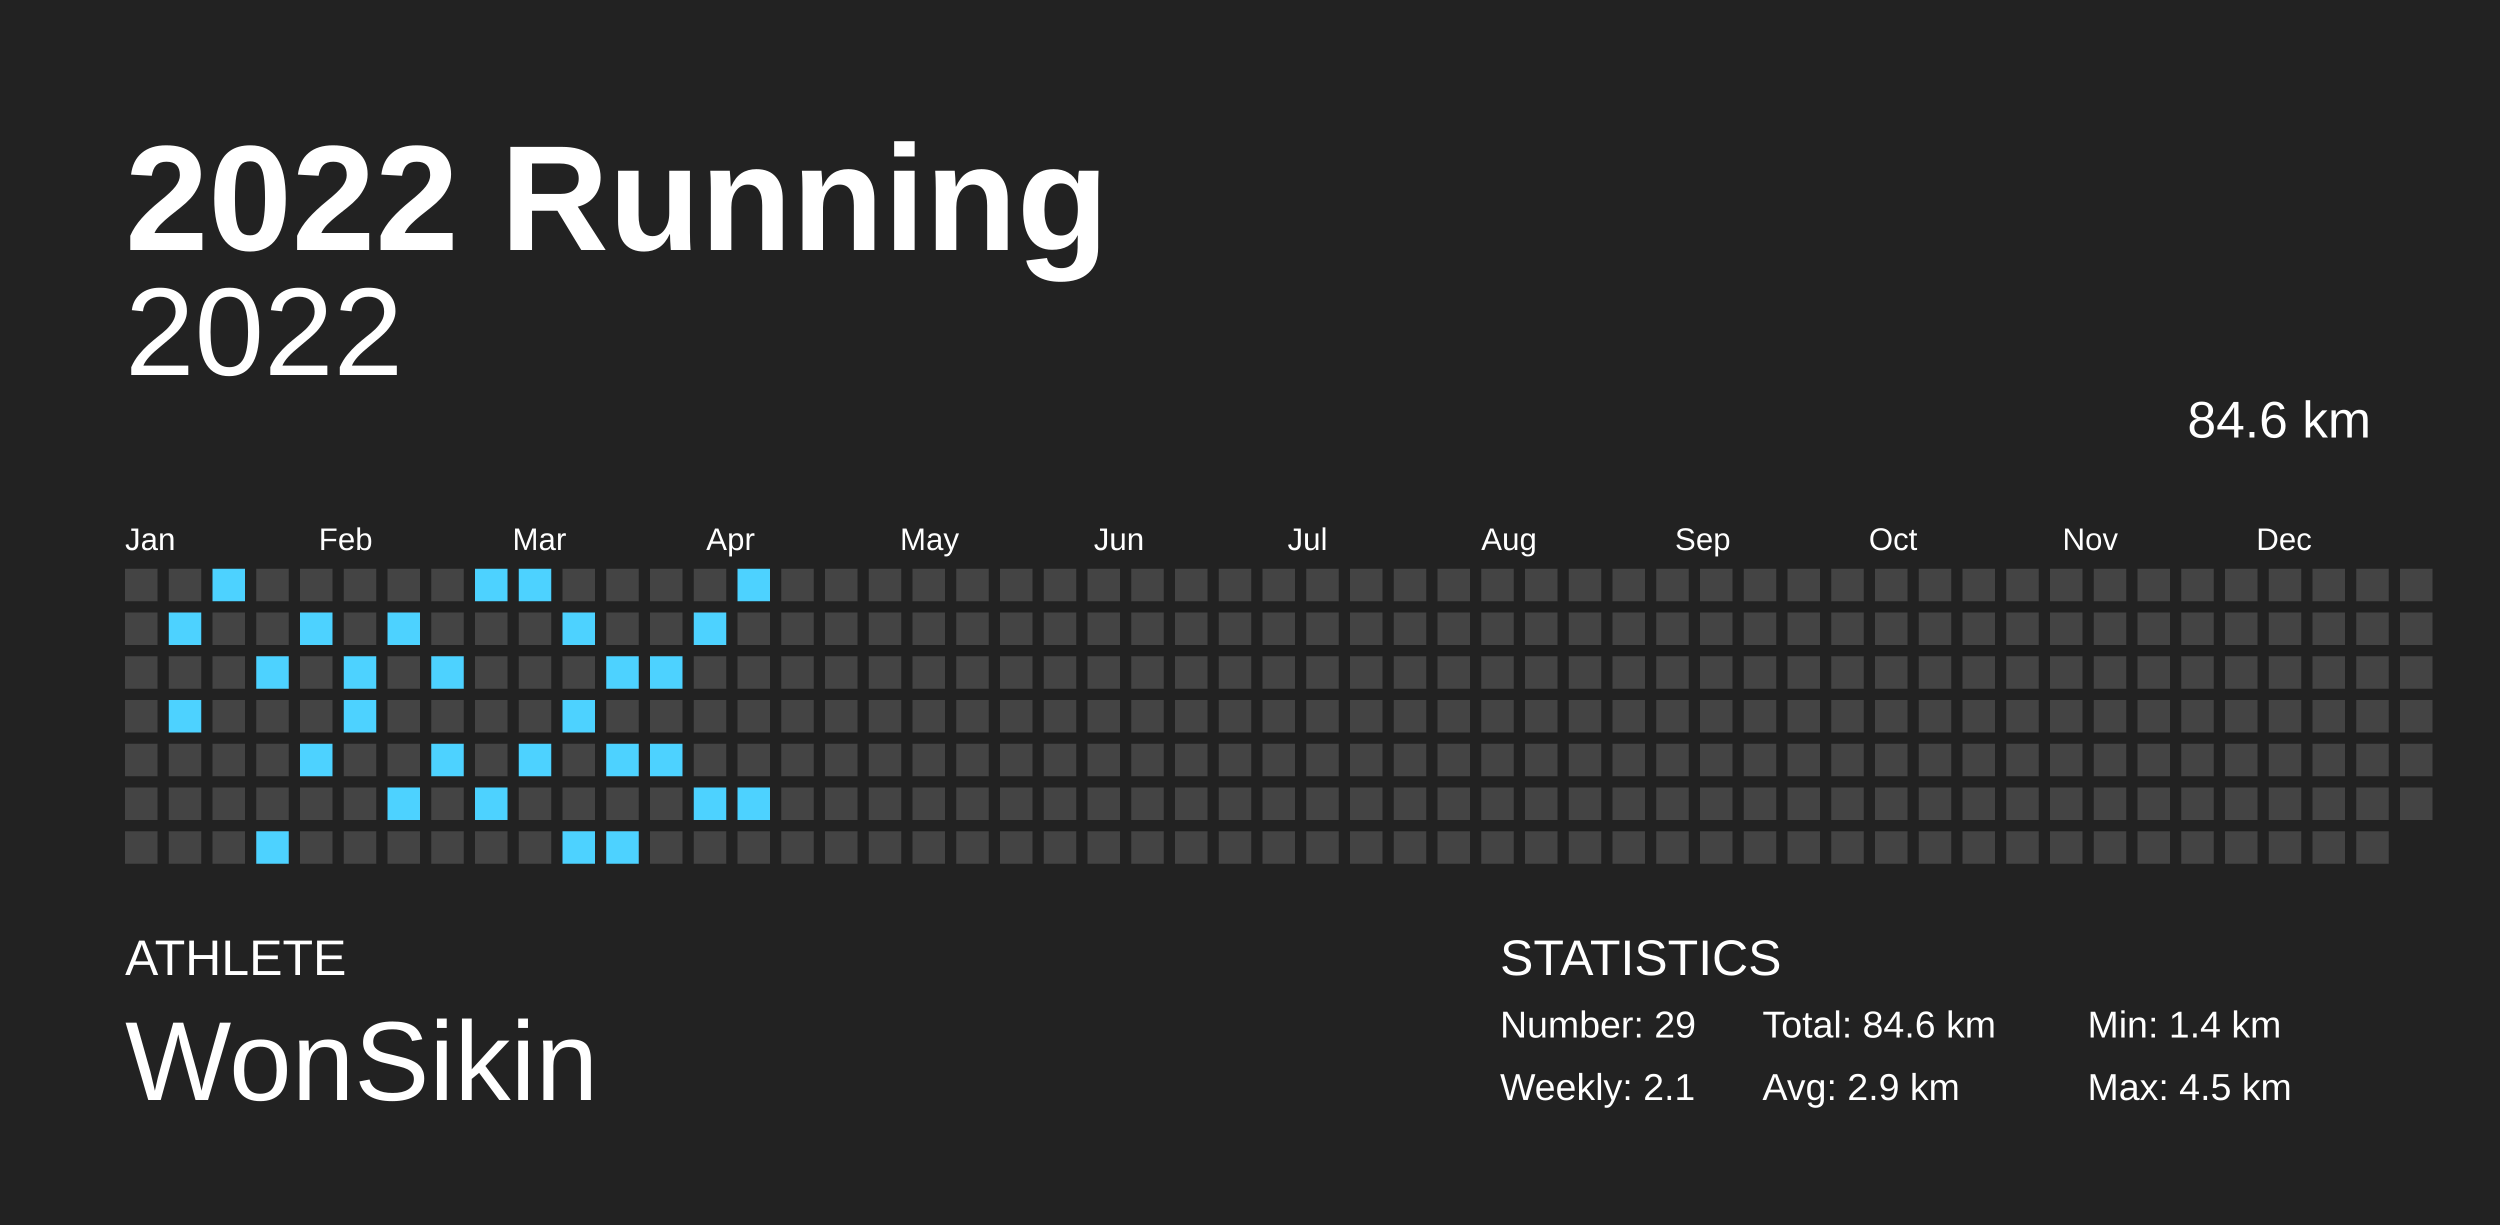
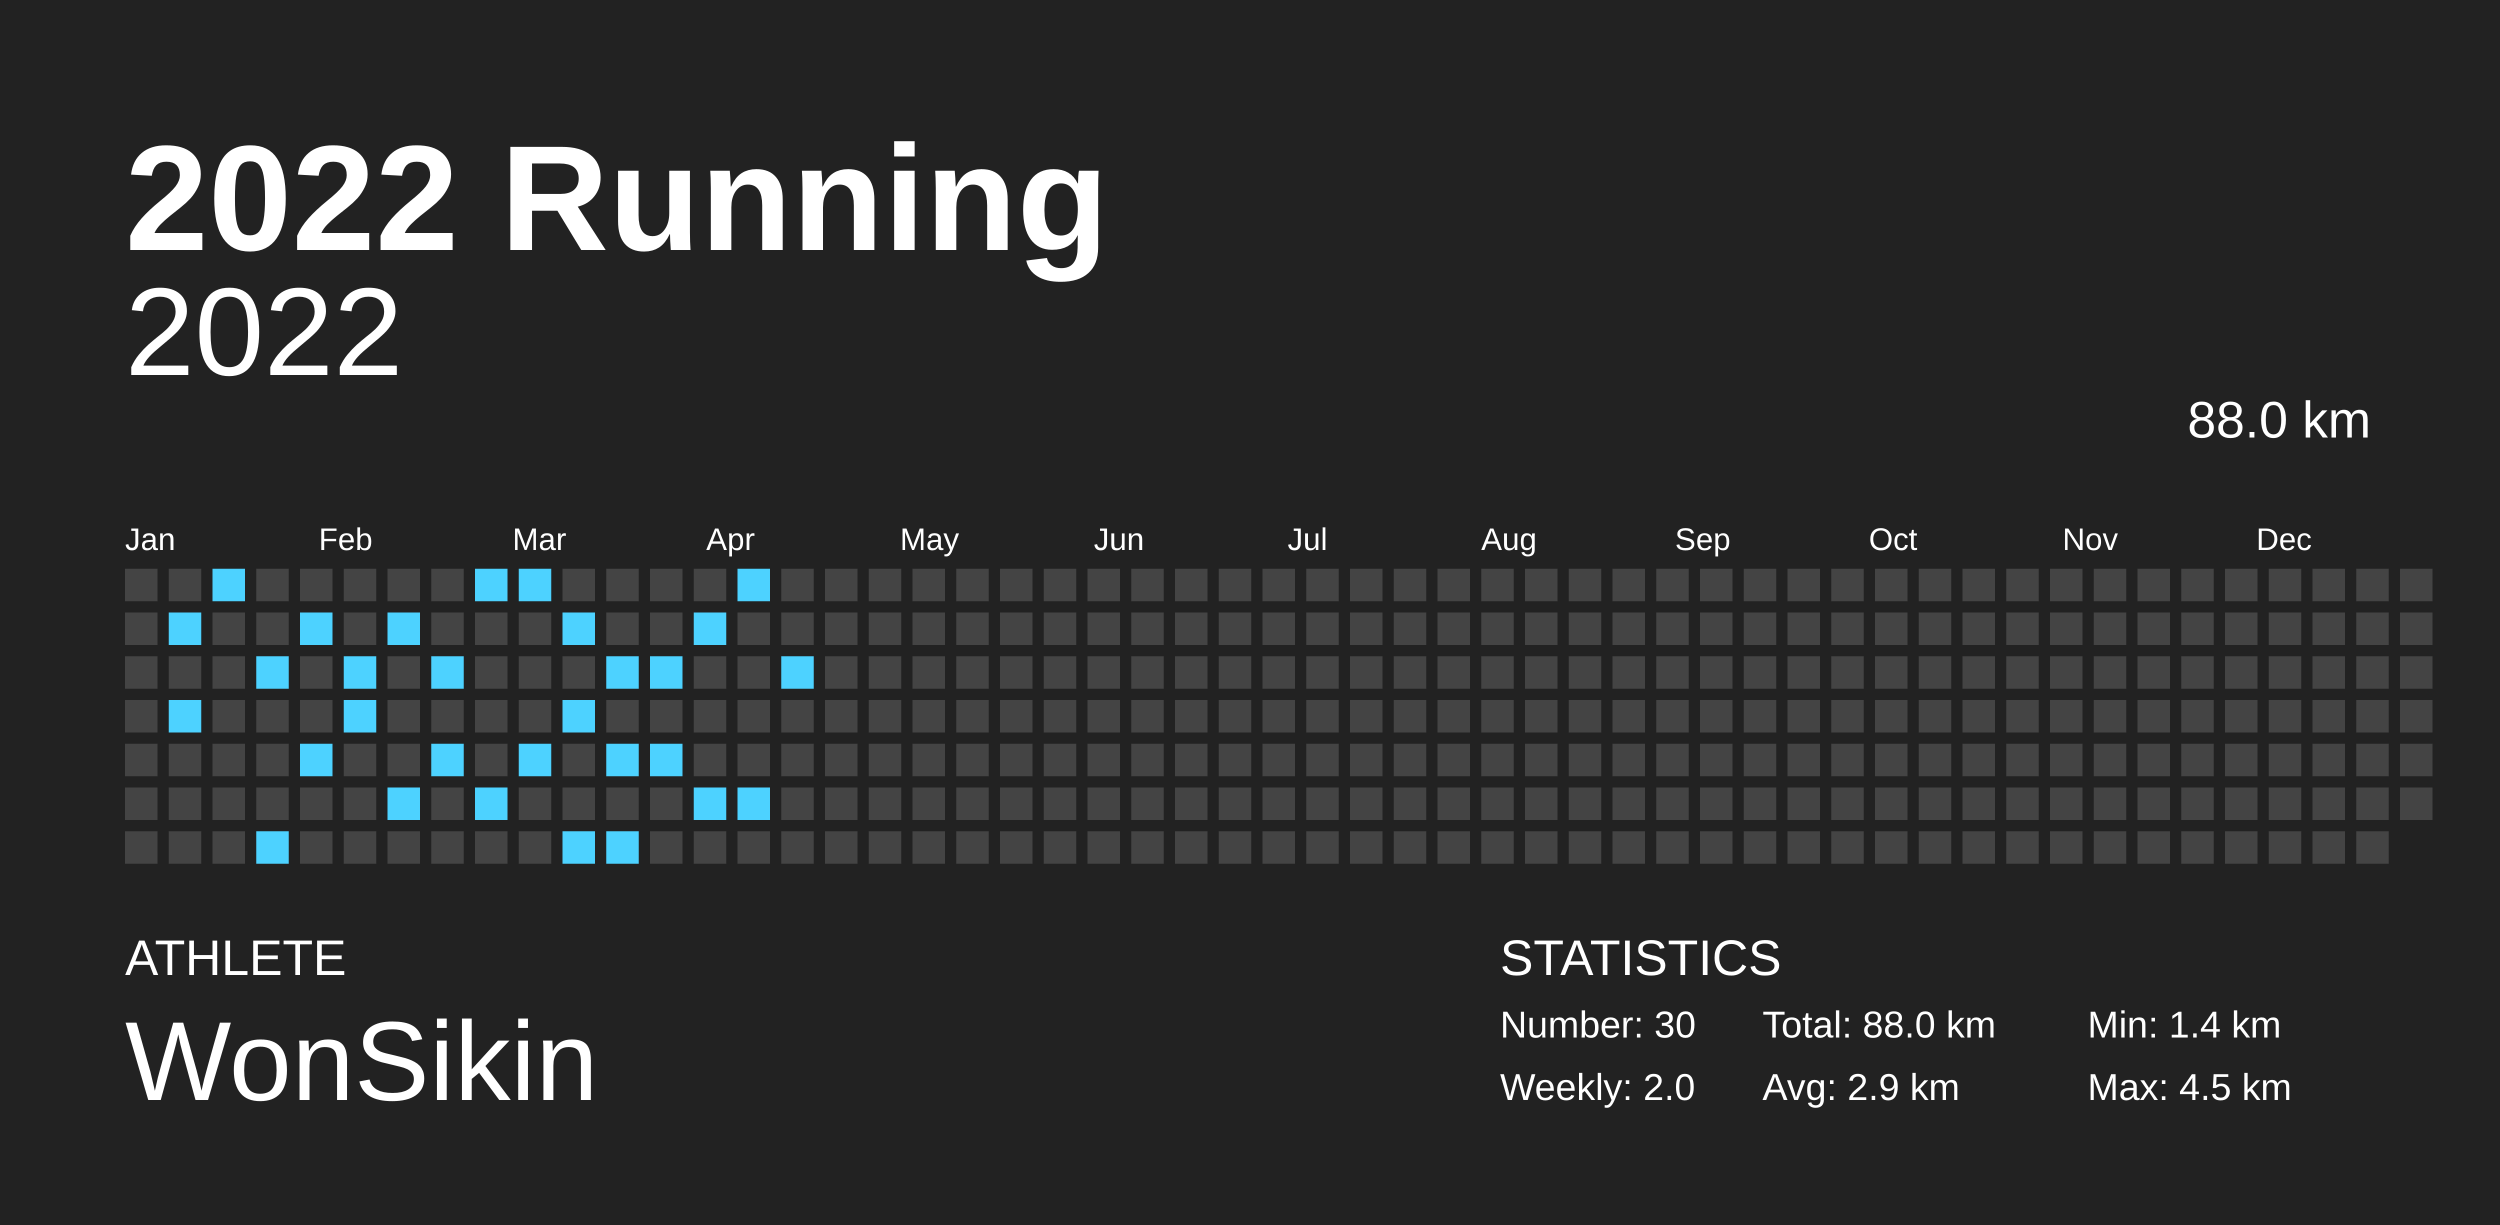
<svg xmlns="http://www.w3.org/2000/svg" baseProfile="full" height="98mm" version="1.1" viewBox="0,0,200,98" width="200mm">
  <defs />
  <rect fill="#222222" height="98" width="200" x="0" y="0" />
  <text fill="#FFFFFF" style="font-size:12px; font-family:Arial; font-weight:bold;" x="10" y="20">2022 Running</text>
  <text fill="#FFFFFF" style="font-size:4px; font-family:Arial" x="10" y="78">ATHLETE</text>
  <text fill="#FFFFFF" style="font-size:9px; font-family:Arial" x="10" y="88">WonSikin</text>
  <text fill="#FFFFFF" style="font-size:4px; font-family:Arial" x="120" y="78">STATISTICS</text>
-   <text fill="#FFFFFF" style="font-size:3px; font-family:Arial" x="120" y="83">Number: 29</text>
-   <text fill="#FFFFFF" style="font-size:3px; font-family:Arial" x="120" y="88">Weekly: 2.1</text>
-   <text fill="#FFFFFF" style="font-size:3px; font-family:Arial" x="141" y="83">Total: 84.6 km</text>
+   <text fill="#FFFFFF" style="font-size:3px; font-family:Arial" x="120" y="83">Number: 30</text>
+   <text fill="#FFFFFF" style="font-size:3px; font-family:Arial" x="120" y="88">Weekly: 2.0</text>
+   <text fill="#FFFFFF" style="font-size:3px; font-family:Arial" x="141" y="83">Total: 88.0 km</text>
  <text fill="#FFFFFF" style="font-size:3px; font-family:Arial" x="141" y="88">Avg: 2.9 km</text>
  <text fill="#FFFFFF" style="font-size:3px; font-family:Arial" x="167" y="83">Min: 1.4 km</text>
  <text fill="#FFFFFF" style="font-size:3px; font-family:Arial" x="167" y="88">Max: 4.5 km</text>
  <text alignment-baseline="hanging" fill="#FFFFFF" style="font-size:10.0px; font-family:Arial;" x="10" y="30">2022</text>
-   <text alignment-baseline="hanging" fill="#FFFFFF" style="font-size:4.125px; font-family:Arial;" x="175" y="35">84.6 km</text>
+   <text alignment-baseline="hanging" fill="#FFFFFF" style="font-size:4.125px; font-family:Arial;" x="175" y="35">88.0 km</text>
  <text fill="#FFFFFF" style="font-size:2.5px; font-family:Arial" x="10.0" y="44">Jan</text>
  <text fill="#FFFFFF" style="font-size:2.5px; font-family:Arial" x="25.5" y="44">Feb</text>
  <text fill="#FFFFFF" style="font-size:2.5px; font-family:Arial" x="41.0" y="44">Mar</text>
  <text fill="#FFFFFF" style="font-size:2.5px; font-family:Arial" x="56.5" y="44">Apr</text>
  <text fill="#FFFFFF" style="font-size:2.5px; font-family:Arial" x="72.0" y="44">May</text>
  <text fill="#FFFFFF" style="font-size:2.5px; font-family:Arial" x="87.5" y="44">Jun</text>
  <text fill="#FFFFFF" style="font-size:2.5px; font-family:Arial" x="103.0" y="44">Jul</text>
  <text fill="#FFFFFF" style="font-size:2.5px; font-family:Arial" x="118.5" y="44">Aug</text>
  <text fill="#FFFFFF" style="font-size:2.5px; font-family:Arial" x="134.0" y="44">Sep</text>
  <text fill="#FFFFFF" style="font-size:2.5px; font-family:Arial" x="149.5" y="44">Oct</text>
  <text fill="#FFFFFF" style="font-size:2.5px; font-family:Arial" x="165.0" y="44">Nov</text>
  <text fill="#FFFFFF" style="font-size:2.5px; font-family:Arial" x="180.5" y="44">Dec</text>
  <rect fill="#444444" height="2.6" width="2.6" x="10.0" y="45.5" />
  <rect fill="#444444" height="2.6" width="2.6" x="10.0" y="49.0" />
  <rect fill="#444444" height="2.6" width="2.6" x="10.0" y="52.5" />
  <rect fill="#444444" height="2.6" width="2.6" x="10.0" y="56.0" />
  <rect fill="#444444" height="2.6" width="2.6" x="10.0" y="59.5" />
  <rect fill="#444444" height="2.6" width="2.6" x="10.0" y="63.0" />
  <rect fill="#444444" height="2.6" width="2.6" x="10.0" y="66.5" />
  <rect fill="#444444" height="2.6" width="2.6" x="13.5" y="45.5" />
  <rect fill="#4dd2ff" height="2.6" width="2.6" x="13.5" y="49.0" />
  <rect fill="#444444" height="2.6" width="2.6" x="13.5" y="52.5" />
  <rect fill="#4dd2ff" height="2.6" width="2.6" x="13.5" y="56.0" />
  <rect fill="#444444" height="2.6" width="2.6" x="13.5" y="59.5" />
  <rect fill="#444444" height="2.6" width="2.6" x="13.5" y="63.0" />
  <rect fill="#444444" height="2.6" width="2.6" x="13.5" y="66.5" />
  <rect fill="#4dd2ff" height="2.6" width="2.6" x="17.0" y="45.5" />
  <rect fill="#444444" height="2.6" width="2.6" x="17.0" y="49.0" />
  <rect fill="#444444" height="2.6" width="2.6" x="17.0" y="52.5" />
  <rect fill="#444444" height="2.6" width="2.6" x="17.0" y="56.0" />
  <rect fill="#444444" height="2.6" width="2.6" x="17.0" y="59.5" />
  <rect fill="#444444" height="2.6" width="2.6" x="17.0" y="63.0" />
  <rect fill="#444444" height="2.6" width="2.6" x="17.0" y="66.5" />
  <rect fill="#444444" height="2.6" width="2.6" x="20.5" y="45.5" />
  <rect fill="#444444" height="2.6" width="2.6" x="20.5" y="49.0" />
  <rect fill="#4dd2ff" height="2.6" width="2.6" x="20.5" y="52.5" />
  <rect fill="#444444" height="2.6" width="2.6" x="20.5" y="56.0" />
  <rect fill="#444444" height="2.6" width="2.6" x="20.5" y="59.5" />
  <rect fill="#444444" height="2.6" width="2.6" x="20.5" y="63.0" />
  <rect fill="#4dd2ff" height="2.6" width="2.6" x="20.5" y="66.5" />
  <rect fill="#444444" height="2.6" width="2.6" x="24.0" y="45.5" />
  <rect fill="#4dd2ff" height="2.6" width="2.6" x="24.0" y="49.0" />
  <rect fill="#444444" height="2.6" width="2.6" x="24.0" y="52.5" />
  <rect fill="#444444" height="2.6" width="2.6" x="24.0" y="56.0" />
  <rect fill="#4dd2ff" height="2.6" width="2.6" x="24.0" y="59.5" />
  <rect fill="#444444" height="2.6" width="2.6" x="24.0" y="63.0" />
  <rect fill="#444444" height="2.6" width="2.6" x="24.0" y="66.5" />
  <rect fill="#444444" height="2.6" width="2.6" x="27.5" y="45.5" />
  <rect fill="#444444" height="2.6" width="2.6" x="27.5" y="49.0" />
  <rect fill="#4dd2ff" height="2.6" width="2.6" x="27.5" y="52.5" />
  <rect fill="#4dd2ff" height="2.6" width="2.6" x="27.5" y="56.0" />
  <rect fill="#444444" height="2.6" width="2.6" x="27.5" y="59.5" />
  <rect fill="#444444" height="2.6" width="2.6" x="27.5" y="63.0" />
  <rect fill="#444444" height="2.6" width="2.6" x="27.5" y="66.5" />
  <rect fill="#444444" height="2.6" width="2.6" x="31.0" y="45.5" />
  <rect fill="#4dd2ff" height="2.6" width="2.6" x="31.0" y="49.0" />
  <rect fill="#444444" height="2.6" width="2.6" x="31.0" y="52.5" />
  <rect fill="#444444" height="2.6" width="2.6" x="31.0" y="56.0" />
  <rect fill="#444444" height="2.6" width="2.6" x="31.0" y="59.5" />
  <rect fill="#4dd2ff" height="2.6" width="2.6" x="31.0" y="63.0" />
  <rect fill="#444444" height="2.6" width="2.6" x="31.0" y="66.5" />
  <rect fill="#444444" height="2.6" width="2.6" x="34.5" y="45.5" />
  <rect fill="#444444" height="2.6" width="2.6" x="34.5" y="49.0" />
  <rect fill="#4dd2ff" height="2.6" width="2.6" x="34.5" y="52.5" />
  <rect fill="#444444" height="2.6" width="2.6" x="34.5" y="56.0" />
  <rect fill="#4dd2ff" height="2.6" width="2.6" x="34.5" y="59.5" />
  <rect fill="#444444" height="2.6" width="2.6" x="34.5" y="63.0" />
  <rect fill="#444444" height="2.6" width="2.6" x="34.5" y="66.5" />
  <rect fill="#4dd2ff" height="2.6" width="2.6" x="38.0" y="45.5" />
  <rect fill="#444444" height="2.6" width="2.6" x="38.0" y="49.0" />
  <rect fill="#444444" height="2.6" width="2.6" x="38.0" y="52.5" />
  <rect fill="#444444" height="2.6" width="2.6" x="38.0" y="56.0" />
  <rect fill="#444444" height="2.6" width="2.6" x="38.0" y="59.5" />
  <rect fill="#4dd2ff" height="2.6" width="2.6" x="38.0" y="63.0" />
  <rect fill="#444444" height="2.6" width="2.6" x="38.0" y="66.5" />
  <rect fill="#4dd2ff" height="2.6" width="2.6" x="41.5" y="45.5" />
  <rect fill="#444444" height="2.6" width="2.6" x="41.5" y="49.0" />
  <rect fill="#444444" height="2.6" width="2.6" x="41.5" y="52.5" />
  <rect fill="#444444" height="2.6" width="2.6" x="41.5" y="56.0" />
  <rect fill="#4dd2ff" height="2.6" width="2.6" x="41.5" y="59.5" />
  <rect fill="#444444" height="2.6" width="2.6" x="41.5" y="63.0" />
  <rect fill="#444444" height="2.6" width="2.6" x="41.5" y="66.5" />
  <rect fill="#444444" height="2.6" width="2.6" x="45.0" y="45.5" />
  <rect fill="#4dd2ff" height="2.6" width="2.6" x="45.0" y="49.0" />
  <rect fill="#444444" height="2.6" width="2.6" x="45.0" y="52.5" />
  <rect fill="#4dd2ff" height="2.6" width="2.6" x="45.0" y="56.0" />
  <rect fill="#444444" height="2.6" width="2.6" x="45.0" y="59.5" />
  <rect fill="#444444" height="2.6" width="2.6" x="45.0" y="63.0" />
  <rect fill="#4dd2ff" height="2.6" width="2.6" x="45.0" y="66.5" />
  <rect fill="#444444" height="2.6" width="2.6" x="48.5" y="45.5" />
  <rect fill="#444444" height="2.6" width="2.6" x="48.5" y="49.0" />
  <rect fill="#4dd2ff" height="2.6" width="2.6" x="48.5" y="52.5" />
  <rect fill="#444444" height="2.6" width="2.6" x="48.5" y="56.0" />
  <rect fill="#4dd2ff" height="2.6" width="2.6" x="48.5" y="59.5" />
  <rect fill="#444444" height="2.6" width="2.6" x="48.5" y="63.0" />
  <rect fill="#4dd2ff" height="2.6" width="2.6" x="48.5" y="66.5" />
  <rect fill="#444444" height="2.6" width="2.6" x="52.0" y="45.5" />
  <rect fill="#444444" height="2.6" width="2.6" x="52.0" y="49.0" />
  <rect fill="#4dd2ff" height="2.6" width="2.6" x="52.0" y="52.5" />
  <rect fill="#444444" height="2.6" width="2.6" x="52.0" y="56.0" />
  <rect fill="#4dd2ff" height="2.6" width="2.6" x="52.0" y="59.5" />
  <rect fill="#444444" height="2.6" width="2.6" x="52.0" y="63.0" />
  <rect fill="#444444" height="2.6" width="2.6" x="52.0" y="66.5" />
  <rect fill="#444444" height="2.6" width="2.6" x="55.5" y="45.5" />
  <rect fill="#4dd2ff" height="2.6" width="2.6" x="55.5" y="49.0" />
  <rect fill="#444444" height="2.6" width="2.6" x="55.5" y="52.5" />
  <rect fill="#444444" height="2.6" width="2.6" x="55.5" y="56.0" />
  <rect fill="#444444" height="2.6" width="2.6" x="55.5" y="59.5" />
  <rect fill="#4dd2ff" height="2.6" width="2.6" x="55.5" y="63.0" />
  <rect fill="#444444" height="2.6" width="2.6" x="55.5" y="66.5" />
  <rect fill="#4dd2ff" height="2.6" width="2.6" x="59.0" y="45.5" />
  <rect fill="#444444" height="2.6" width="2.6" x="59.0" y="49.0" />
  <rect fill="#444444" height="2.6" width="2.6" x="59.0" y="52.5" />
  <rect fill="#444444" height="2.6" width="2.6" x="59.0" y="56.0" />
  <rect fill="#444444" height="2.6" width="2.6" x="59.0" y="59.5" />
  <rect fill="#4dd2ff" height="2.6" width="2.6" x="59.0" y="63.0" />
  <rect fill="#444444" height="2.6" width="2.6" x="59.0" y="66.5" />
  <rect fill="#444444" height="2.6" width="2.6" x="62.5" y="45.5" />
  <rect fill="#444444" height="2.6" width="2.6" x="62.5" y="49.0" />
-   <rect fill="#444444" height="2.6" width="2.6" x="62.5" y="52.5" />
+   <rect fill="#4dd2ff" height="2.6" width="2.6" x="62.5" y="52.5" />
  <rect fill="#444444" height="2.6" width="2.6" x="62.5" y="56.0" />
  <rect fill="#444444" height="2.6" width="2.6" x="62.5" y="59.5" />
  <rect fill="#444444" height="2.6" width="2.6" x="62.5" y="63.0" />
  <rect fill="#444444" height="2.6" width="2.6" x="62.5" y="66.5" />
  <rect fill="#444444" height="2.6" width="2.6" x="66.0" y="45.5" />
  <rect fill="#444444" height="2.6" width="2.6" x="66.0" y="49.0" />
  <rect fill="#444444" height="2.6" width="2.6" x="66.0" y="52.5" />
  <rect fill="#444444" height="2.6" width="2.6" x="66.0" y="56.0" />
  <rect fill="#444444" height="2.6" width="2.6" x="66.0" y="59.5" />
  <rect fill="#444444" height="2.6" width="2.6" x="66.0" y="63.0" />
  <rect fill="#444444" height="2.6" width="2.6" x="66.0" y="66.5" />
  <rect fill="#444444" height="2.6" width="2.6" x="69.5" y="45.5" />
  <rect fill="#444444" height="2.6" width="2.6" x="69.5" y="49.0" />
  <rect fill="#444444" height="2.6" width="2.6" x="69.5" y="52.5" />
  <rect fill="#444444" height="2.6" width="2.6" x="69.5" y="56.0" />
  <rect fill="#444444" height="2.6" width="2.6" x="69.5" y="59.5" />
  <rect fill="#444444" height="2.6" width="2.6" x="69.5" y="63.0" />
  <rect fill="#444444" height="2.6" width="2.6" x="69.5" y="66.5" />
  <rect fill="#444444" height="2.6" width="2.6" x="73.0" y="45.5" />
  <rect fill="#444444" height="2.6" width="2.6" x="73.0" y="49.0" />
  <rect fill="#444444" height="2.6" width="2.6" x="73.0" y="52.5" />
  <rect fill="#444444" height="2.6" width="2.6" x="73.0" y="56.0" />
  <rect fill="#444444" height="2.6" width="2.6" x="73.0" y="59.5" />
  <rect fill="#444444" height="2.6" width="2.6" x="73.0" y="63.0" />
  <rect fill="#444444" height="2.6" width="2.6" x="73.0" y="66.5" />
  <rect fill="#444444" height="2.6" width="2.6" x="76.5" y="45.5" />
  <rect fill="#444444" height="2.6" width="2.6" x="76.5" y="49.0" />
  <rect fill="#444444" height="2.6" width="2.6" x="76.5" y="52.5" />
  <rect fill="#444444" height="2.6" width="2.6" x="76.5" y="56.0" />
  <rect fill="#444444" height="2.6" width="2.6" x="76.5" y="59.5" />
  <rect fill="#444444" height="2.6" width="2.6" x="76.5" y="63.0" />
  <rect fill="#444444" height="2.6" width="2.6" x="76.5" y="66.5" />
  <rect fill="#444444" height="2.6" width="2.6" x="80.0" y="45.5" />
  <rect fill="#444444" height="2.6" width="2.6" x="80.0" y="49.0" />
  <rect fill="#444444" height="2.6" width="2.6" x="80.0" y="52.5" />
  <rect fill="#444444" height="2.6" width="2.6" x="80.0" y="56.0" />
  <rect fill="#444444" height="2.6" width="2.6" x="80.0" y="59.5" />
  <rect fill="#444444" height="2.6" width="2.6" x="80.0" y="63.0" />
  <rect fill="#444444" height="2.6" width="2.6" x="80.0" y="66.5" />
  <rect fill="#444444" height="2.6" width="2.6" x="83.5" y="45.5" />
  <rect fill="#444444" height="2.6" width="2.6" x="83.5" y="49.0" />
  <rect fill="#444444" height="2.6" width="2.6" x="83.5" y="52.5" />
  <rect fill="#444444" height="2.6" width="2.6" x="83.5" y="56.0" />
  <rect fill="#444444" height="2.6" width="2.6" x="83.5" y="59.5" />
  <rect fill="#444444" height="2.6" width="2.6" x="83.5" y="63.0" />
  <rect fill="#444444" height="2.6" width="2.6" x="83.5" y="66.5" />
  <rect fill="#444444" height="2.6" width="2.6" x="87.0" y="45.5" />
  <rect fill="#444444" height="2.6" width="2.6" x="87.0" y="49.0" />
  <rect fill="#444444" height="2.6" width="2.6" x="87.0" y="52.5" />
  <rect fill="#444444" height="2.6" width="2.6" x="87.0" y="56.0" />
  <rect fill="#444444" height="2.6" width="2.6" x="87.0" y="59.5" />
  <rect fill="#444444" height="2.6" width="2.6" x="87.0" y="63.0" />
  <rect fill="#444444" height="2.6" width="2.6" x="87.0" y="66.5" />
  <rect fill="#444444" height="2.6" width="2.6" x="90.5" y="45.5" />
  <rect fill="#444444" height="2.6" width="2.6" x="90.5" y="49.0" />
  <rect fill="#444444" height="2.6" width="2.6" x="90.5" y="52.5" />
  <rect fill="#444444" height="2.6" width="2.6" x="90.5" y="56.0" />
  <rect fill="#444444" height="2.6" width="2.6" x="90.5" y="59.5" />
  <rect fill="#444444" height="2.6" width="2.6" x="90.5" y="63.0" />
  <rect fill="#444444" height="2.6" width="2.6" x="90.5" y="66.5" />
  <rect fill="#444444" height="2.6" width="2.6" x="94.0" y="45.5" />
  <rect fill="#444444" height="2.6" width="2.6" x="94.0" y="49.0" />
  <rect fill="#444444" height="2.6" width="2.6" x="94.0" y="52.5" />
  <rect fill="#444444" height="2.6" width="2.6" x="94.0" y="56.0" />
  <rect fill="#444444" height="2.6" width="2.6" x="94.0" y="59.5" />
  <rect fill="#444444" height="2.6" width="2.6" x="94.0" y="63.0" />
  <rect fill="#444444" height="2.6" width="2.6" x="94.0" y="66.5" />
  <rect fill="#444444" height="2.6" width="2.6" x="97.5" y="45.5" />
  <rect fill="#444444" height="2.6" width="2.6" x="97.5" y="49.0" />
  <rect fill="#444444" height="2.6" width="2.6" x="97.5" y="52.5" />
  <rect fill="#444444" height="2.6" width="2.6" x="97.5" y="56.0" />
  <rect fill="#444444" height="2.6" width="2.6" x="97.5" y="59.5" />
  <rect fill="#444444" height="2.6" width="2.6" x="97.5" y="63.0" />
  <rect fill="#444444" height="2.6" width="2.6" x="97.5" y="66.5" />
  <rect fill="#444444" height="2.6" width="2.6" x="101.0" y="45.5" />
  <rect fill="#444444" height="2.6" width="2.6" x="101.0" y="49.0" />
  <rect fill="#444444" height="2.6" width="2.6" x="101.0" y="52.5" />
  <rect fill="#444444" height="2.6" width="2.6" x="101.0" y="56.0" />
  <rect fill="#444444" height="2.6" width="2.6" x="101.0" y="59.5" />
  <rect fill="#444444" height="2.6" width="2.6" x="101.0" y="63.0" />
  <rect fill="#444444" height="2.6" width="2.6" x="101.0" y="66.5" />
  <rect fill="#444444" height="2.6" width="2.6" x="104.5" y="45.5" />
  <rect fill="#444444" height="2.6" width="2.6" x="104.5" y="49.0" />
  <rect fill="#444444" height="2.6" width="2.6" x="104.5" y="52.5" />
  <rect fill="#444444" height="2.6" width="2.6" x="104.5" y="56.0" />
  <rect fill="#444444" height="2.6" width="2.6" x="104.5" y="59.5" />
  <rect fill="#444444" height="2.6" width="2.6" x="104.5" y="63.0" />
  <rect fill="#444444" height="2.6" width="2.6" x="104.5" y="66.5" />
  <rect fill="#444444" height="2.6" width="2.6" x="108.0" y="45.5" />
  <rect fill="#444444" height="2.6" width="2.6" x="108.0" y="49.0" />
  <rect fill="#444444" height="2.6" width="2.6" x="108.0" y="52.5" />
  <rect fill="#444444" height="2.6" width="2.6" x="108.0" y="56.0" />
  <rect fill="#444444" height="2.6" width="2.6" x="108.0" y="59.5" />
  <rect fill="#444444" height="2.6" width="2.6" x="108.0" y="63.0" />
  <rect fill="#444444" height="2.6" width="2.6" x="108.0" y="66.5" />
  <rect fill="#444444" height="2.6" width="2.6" x="111.5" y="45.5" />
  <rect fill="#444444" height="2.6" width="2.6" x="111.5" y="49.0" />
  <rect fill="#444444" height="2.6" width="2.6" x="111.5" y="52.5" />
  <rect fill="#444444" height="2.6" width="2.6" x="111.5" y="56.0" />
  <rect fill="#444444" height="2.6" width="2.6" x="111.5" y="59.5" />
  <rect fill="#444444" height="2.6" width="2.6" x="111.5" y="63.0" />
  <rect fill="#444444" height="2.6" width="2.6" x="111.5" y="66.5" />
  <rect fill="#444444" height="2.6" width="2.6" x="115.0" y="45.5" />
  <rect fill="#444444" height="2.6" width="2.6" x="115.0" y="49.0" />
  <rect fill="#444444" height="2.6" width="2.6" x="115.0" y="52.5" />
  <rect fill="#444444" height="2.6" width="2.6" x="115.0" y="56.0" />
  <rect fill="#444444" height="2.6" width="2.6" x="115.0" y="59.5" />
  <rect fill="#444444" height="2.6" width="2.6" x="115.0" y="63.0" />
  <rect fill="#444444" height="2.6" width="2.6" x="115.0" y="66.5" />
  <rect fill="#444444" height="2.6" width="2.6" x="118.5" y="45.5" />
  <rect fill="#444444" height="2.6" width="2.6" x="118.5" y="49.0" />
  <rect fill="#444444" height="2.6" width="2.6" x="118.5" y="52.5" />
  <rect fill="#444444" height="2.6" width="2.6" x="118.5" y="56.0" />
  <rect fill="#444444" height="2.6" width="2.6" x="118.5" y="59.5" />
  <rect fill="#444444" height="2.6" width="2.6" x="118.5" y="63.0" />
  <rect fill="#444444" height="2.6" width="2.6" x="118.5" y="66.5" />
  <rect fill="#444444" height="2.6" width="2.6" x="122.0" y="45.5" />
  <rect fill="#444444" height="2.6" width="2.6" x="122.0" y="49.0" />
  <rect fill="#444444" height="2.6" width="2.6" x="122.0" y="52.5" />
  <rect fill="#444444" height="2.6" width="2.6" x="122.0" y="56.0" />
  <rect fill="#444444" height="2.6" width="2.6" x="122.0" y="59.5" />
  <rect fill="#444444" height="2.6" width="2.6" x="122.0" y="63.0" />
  <rect fill="#444444" height="2.6" width="2.6" x="122.0" y="66.5" />
  <rect fill="#444444" height="2.6" width="2.6" x="125.5" y="45.5" />
  <rect fill="#444444" height="2.6" width="2.6" x="125.5" y="49.0" />
  <rect fill="#444444" height="2.6" width="2.6" x="125.5" y="52.5" />
  <rect fill="#444444" height="2.6" width="2.6" x="125.5" y="56.0" />
  <rect fill="#444444" height="2.6" width="2.6" x="125.5" y="59.5" />
  <rect fill="#444444" height="2.6" width="2.6" x="125.5" y="63.0" />
  <rect fill="#444444" height="2.6" width="2.6" x="125.5" y="66.5" />
  <rect fill="#444444" height="2.6" width="2.6" x="129.0" y="45.5" />
  <rect fill="#444444" height="2.6" width="2.6" x="129.0" y="49.0" />
  <rect fill="#444444" height="2.6" width="2.6" x="129.0" y="52.5" />
  <rect fill="#444444" height="2.6" width="2.6" x="129.0" y="56.0" />
  <rect fill="#444444" height="2.6" width="2.6" x="129.0" y="59.5" />
  <rect fill="#444444" height="2.6" width="2.6" x="129.0" y="63.0" />
  <rect fill="#444444" height="2.6" width="2.6" x="129.0" y="66.5" />
  <rect fill="#444444" height="2.6" width="2.6" x="132.5" y="45.5" />
  <rect fill="#444444" height="2.6" width="2.6" x="132.5" y="49.0" />
  <rect fill="#444444" height="2.6" width="2.6" x="132.5" y="52.5" />
  <rect fill="#444444" height="2.6" width="2.6" x="132.5" y="56.0" />
  <rect fill="#444444" height="2.6" width="2.6" x="132.5" y="59.5" />
  <rect fill="#444444" height="2.6" width="2.6" x="132.5" y="63.0" />
  <rect fill="#444444" height="2.6" width="2.6" x="132.5" y="66.5" />
  <rect fill="#444444" height="2.6" width="2.6" x="136.0" y="45.5" />
  <rect fill="#444444" height="2.6" width="2.6" x="136.0" y="49.0" />
  <rect fill="#444444" height="2.6" width="2.6" x="136.0" y="52.5" />
  <rect fill="#444444" height="2.6" width="2.6" x="136.0" y="56.0" />
  <rect fill="#444444" height="2.6" width="2.6" x="136.0" y="59.5" />
  <rect fill="#444444" height="2.6" width="2.6" x="136.0" y="63.0" />
  <rect fill="#444444" height="2.6" width="2.6" x="136.0" y="66.5" />
  <rect fill="#444444" height="2.6" width="2.6" x="139.5" y="45.5" />
  <rect fill="#444444" height="2.6" width="2.6" x="139.5" y="49.0" />
  <rect fill="#444444" height="2.6" width="2.6" x="139.5" y="52.5" />
  <rect fill="#444444" height="2.6" width="2.6" x="139.5" y="56.0" />
  <rect fill="#444444" height="2.6" width="2.6" x="139.5" y="59.5" />
  <rect fill="#444444" height="2.6" width="2.6" x="139.5" y="63.0" />
  <rect fill="#444444" height="2.6" width="2.6" x="139.5" y="66.5" />
  <rect fill="#444444" height="2.6" width="2.6" x="143.0" y="45.5" />
  <rect fill="#444444" height="2.6" width="2.6" x="143.0" y="49.0" />
  <rect fill="#444444" height="2.6" width="2.6" x="143.0" y="52.5" />
  <rect fill="#444444" height="2.6" width="2.6" x="143.0" y="56.0" />
  <rect fill="#444444" height="2.6" width="2.6" x="143.0" y="59.5" />
  <rect fill="#444444" height="2.6" width="2.6" x="143.0" y="63.0" />
  <rect fill="#444444" height="2.6" width="2.6" x="143.0" y="66.5" />
  <rect fill="#444444" height="2.6" width="2.6" x="146.5" y="45.5" />
  <rect fill="#444444" height="2.6" width="2.6" x="146.5" y="49.0" />
  <rect fill="#444444" height="2.6" width="2.6" x="146.5" y="52.5" />
  <rect fill="#444444" height="2.6" width="2.6" x="146.5" y="56.0" />
  <rect fill="#444444" height="2.6" width="2.6" x="146.5" y="59.5" />
  <rect fill="#444444" height="2.6" width="2.6" x="146.5" y="63.0" />
  <rect fill="#444444" height="2.6" width="2.6" x="146.5" y="66.5" />
  <rect fill="#444444" height="2.6" width="2.6" x="150.0" y="45.5" />
  <rect fill="#444444" height="2.6" width="2.6" x="150.0" y="49.0" />
  <rect fill="#444444" height="2.6" width="2.6" x="150.0" y="52.5" />
  <rect fill="#444444" height="2.6" width="2.6" x="150.0" y="56.0" />
  <rect fill="#444444" height="2.6" width="2.6" x="150.0" y="59.5" />
  <rect fill="#444444" height="2.6" width="2.6" x="150.0" y="63.0" />
  <rect fill="#444444" height="2.6" width="2.6" x="150.0" y="66.5" />
  <rect fill="#444444" height="2.6" width="2.6" x="153.5" y="45.5" />
  <rect fill="#444444" height="2.6" width="2.6" x="153.5" y="49.0" />
  <rect fill="#444444" height="2.6" width="2.6" x="153.5" y="52.5" />
  <rect fill="#444444" height="2.6" width="2.6" x="153.5" y="56.0" />
  <rect fill="#444444" height="2.6" width="2.6" x="153.5" y="59.5" />
  <rect fill="#444444" height="2.6" width="2.6" x="153.5" y="63.0" />
  <rect fill="#444444" height="2.6" width="2.6" x="153.5" y="66.5" />
  <rect fill="#444444" height="2.6" width="2.6" x="157.0" y="45.5" />
  <rect fill="#444444" height="2.6" width="2.6" x="157.0" y="49.0" />
  <rect fill="#444444" height="2.6" width="2.6" x="157.0" y="52.5" />
  <rect fill="#444444" height="2.6" width="2.6" x="157.0" y="56.0" />
  <rect fill="#444444" height="2.6" width="2.6" x="157.0" y="59.5" />
  <rect fill="#444444" height="2.6" width="2.6" x="157.0" y="63.0" />
  <rect fill="#444444" height="2.6" width="2.6" x="157.0" y="66.5" />
  <rect fill="#444444" height="2.6" width="2.6" x="160.5" y="45.5" />
  <rect fill="#444444" height="2.6" width="2.6" x="160.5" y="49.0" />
  <rect fill="#444444" height="2.6" width="2.6" x="160.5" y="52.5" />
  <rect fill="#444444" height="2.6" width="2.6" x="160.5" y="56.0" />
  <rect fill="#444444" height="2.6" width="2.6" x="160.5" y="59.5" />
  <rect fill="#444444" height="2.6" width="2.6" x="160.5" y="63.0" />
  <rect fill="#444444" height="2.6" width="2.6" x="160.5" y="66.5" />
  <rect fill="#444444" height="2.6" width="2.6" x="164.0" y="45.5" />
  <rect fill="#444444" height="2.6" width="2.6" x="164.0" y="49.0" />
  <rect fill="#444444" height="2.6" width="2.6" x="164.0" y="52.5" />
  <rect fill="#444444" height="2.6" width="2.6" x="164.0" y="56.0" />
  <rect fill="#444444" height="2.6" width="2.6" x="164.0" y="59.5" />
  <rect fill="#444444" height="2.6" width="2.6" x="164.0" y="63.0" />
  <rect fill="#444444" height="2.6" width="2.6" x="164.0" y="66.5" />
  <rect fill="#444444" height="2.6" width="2.6" x="167.5" y="45.5" />
  <rect fill="#444444" height="2.6" width="2.6" x="167.5" y="49.0" />
  <rect fill="#444444" height="2.6" width="2.6" x="167.5" y="52.5" />
  <rect fill="#444444" height="2.6" width="2.6" x="167.5" y="56.0" />
  <rect fill="#444444" height="2.6" width="2.6" x="167.5" y="59.5" />
  <rect fill="#444444" height="2.6" width="2.6" x="167.5" y="63.0" />
  <rect fill="#444444" height="2.6" width="2.6" x="167.5" y="66.5" />
  <rect fill="#444444" height="2.6" width="2.6" x="171.0" y="45.5" />
  <rect fill="#444444" height="2.6" width="2.6" x="171.0" y="49.0" />
  <rect fill="#444444" height="2.6" width="2.6" x="171.0" y="52.5" />
  <rect fill="#444444" height="2.6" width="2.6" x="171.0" y="56.0" />
  <rect fill="#444444" height="2.6" width="2.6" x="171.0" y="59.5" />
  <rect fill="#444444" height="2.6" width="2.6" x="171.0" y="63.0" />
  <rect fill="#444444" height="2.6" width="2.6" x="171.0" y="66.5" />
  <rect fill="#444444" height="2.6" width="2.6" x="174.5" y="45.5" />
  <rect fill="#444444" height="2.6" width="2.6" x="174.5" y="49.0" />
  <rect fill="#444444" height="2.6" width="2.6" x="174.5" y="52.5" />
  <rect fill="#444444" height="2.6" width="2.6" x="174.5" y="56.0" />
  <rect fill="#444444" height="2.6" width="2.6" x="174.5" y="59.5" />
  <rect fill="#444444" height="2.6" width="2.6" x="174.5" y="63.0" />
  <rect fill="#444444" height="2.6" width="2.6" x="174.5" y="66.5" />
  <rect fill="#444444" height="2.6" width="2.6" x="178.0" y="45.5" />
  <rect fill="#444444" height="2.6" width="2.6" x="178.0" y="49.0" />
  <rect fill="#444444" height="2.6" width="2.6" x="178.0" y="52.5" />
  <rect fill="#444444" height="2.6" width="2.6" x="178.0" y="56.0" />
  <rect fill="#444444" height="2.6" width="2.6" x="178.0" y="59.5" />
  <rect fill="#444444" height="2.6" width="2.6" x="178.0" y="63.0" />
  <rect fill="#444444" height="2.6" width="2.6" x="178.0" y="66.5" />
  <rect fill="#444444" height="2.6" width="2.6" x="181.5" y="45.5" />
  <rect fill="#444444" height="2.6" width="2.6" x="181.5" y="49.0" />
  <rect fill="#444444" height="2.6" width="2.6" x="181.5" y="52.5" />
  <rect fill="#444444" height="2.6" width="2.6" x="181.5" y="56.0" />
  <rect fill="#444444" height="2.6" width="2.6" x="181.5" y="59.5" />
  <rect fill="#444444" height="2.6" width="2.6" x="181.5" y="63.0" />
  <rect fill="#444444" height="2.6" width="2.6" x="181.5" y="66.5" />
  <rect fill="#444444" height="2.6" width="2.6" x="185.0" y="45.5" />
  <rect fill="#444444" height="2.6" width="2.6" x="185.0" y="49.0" />
  <rect fill="#444444" height="2.6" width="2.6" x="185.0" y="52.5" />
  <rect fill="#444444" height="2.6" width="2.6" x="185.0" y="56.0" />
  <rect fill="#444444" height="2.6" width="2.6" x="185.0" y="59.5" />
  <rect fill="#444444" height="2.6" width="2.6" x="185.0" y="63.0" />
  <rect fill="#444444" height="2.6" width="2.6" x="185.0" y="66.5" />
  <rect fill="#444444" height="2.6" width="2.6" x="188.5" y="45.5" />
  <rect fill="#444444" height="2.6" width="2.6" x="188.5" y="49.0" />
  <rect fill="#444444" height="2.6" width="2.6" x="188.5" y="52.5" />
  <rect fill="#444444" height="2.6" width="2.6" x="188.5" y="56.0" />
  <rect fill="#444444" height="2.6" width="2.6" x="188.5" y="59.5" />
  <rect fill="#444444" height="2.6" width="2.6" x="188.5" y="63.0" />
  <rect fill="#444444" height="2.6" width="2.6" x="188.5" y="66.5" />
  <rect fill="#444444" height="2.6" width="2.6" x="192.0" y="45.5" />
  <rect fill="#444444" height="2.6" width="2.6" x="192.0" y="49.0" />
  <rect fill="#444444" height="2.6" width="2.6" x="192.0" y="52.5" />
  <rect fill="#444444" height="2.6" width="2.6" x="192.0" y="56.0" />
  <rect fill="#444444" height="2.6" width="2.6" x="192.0" y="59.5" />
  <rect fill="#444444" height="2.6" width="2.6" x="192.0" y="63.0" />
</svg>
